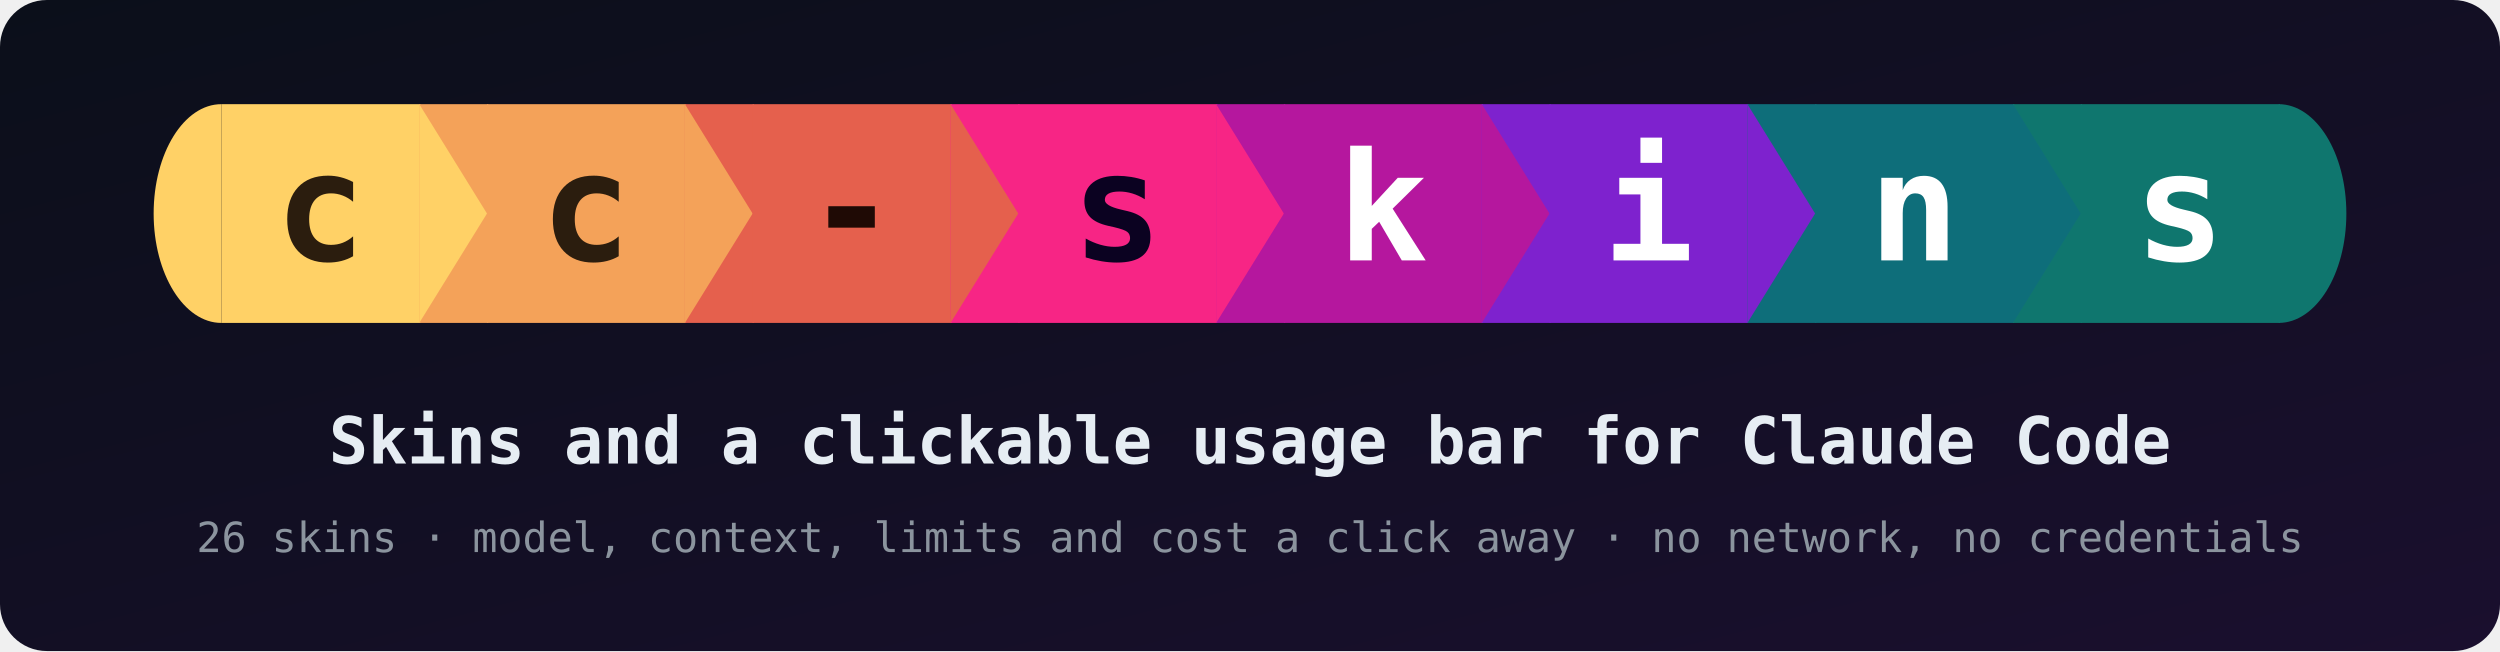
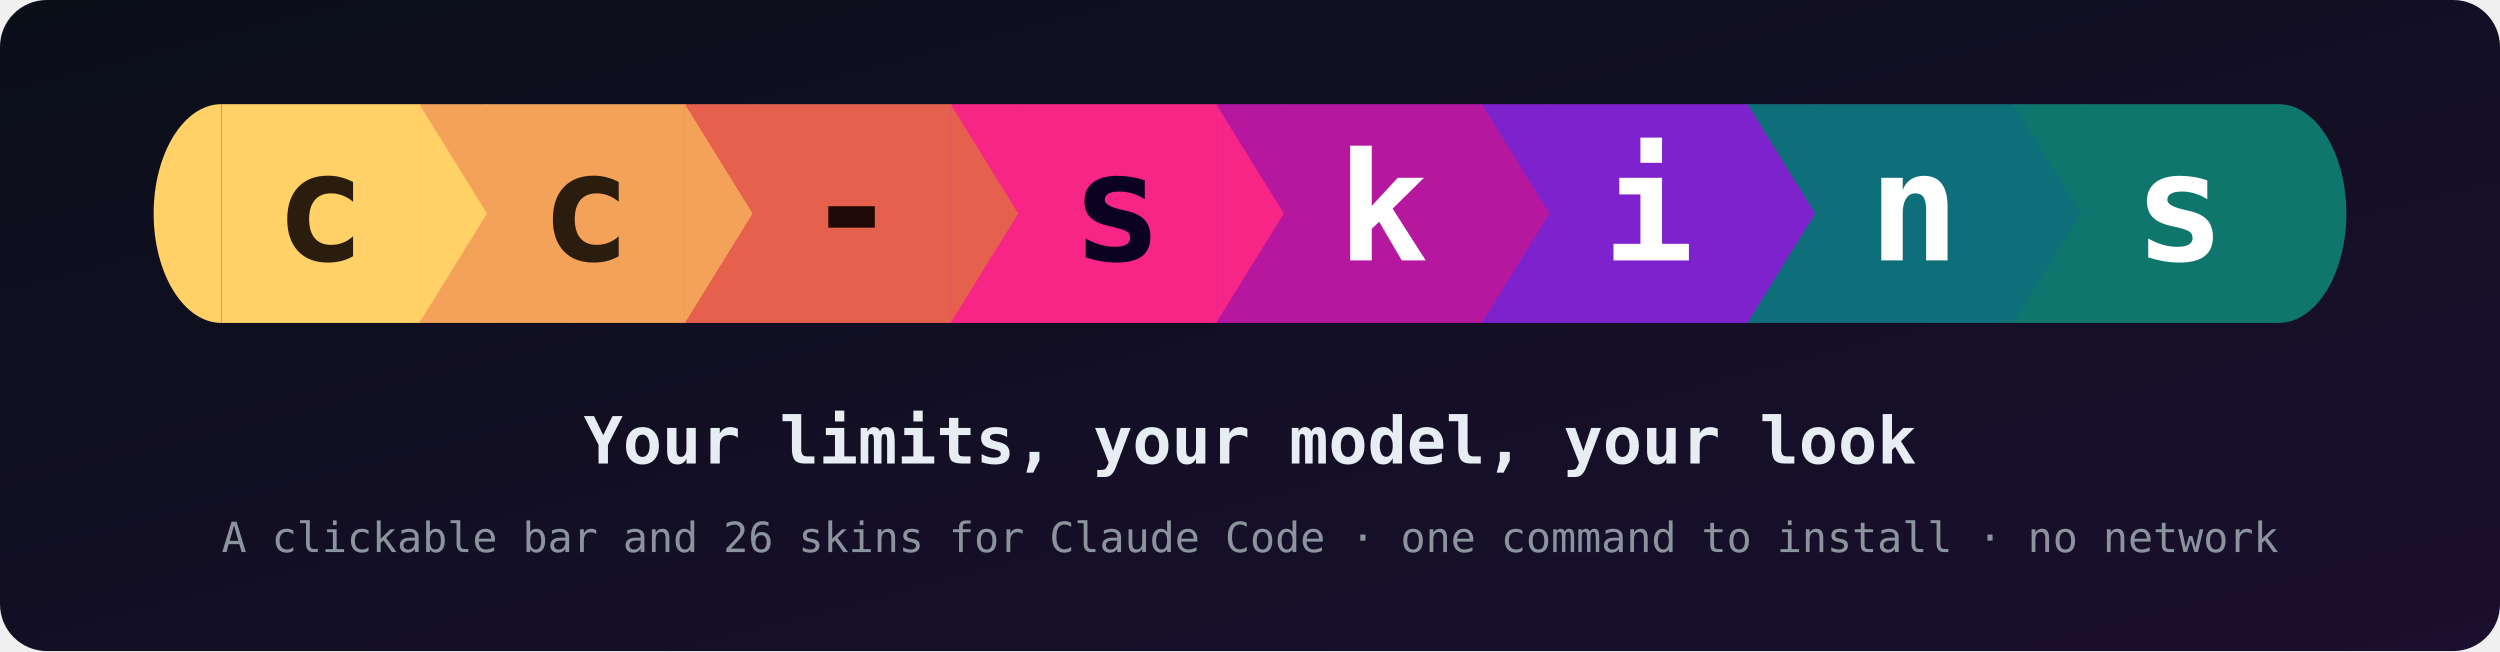
- <svg xmlns="http://www.w3.org/2000/svg" width="960" height="250" viewBox="0 0 960 250" font-family="'JetBrains Mono','SF Mono','Cascadia Code',Menlo,Consolas,'DejaVu Sans Mono',monospace" role="img" aria-label="cc-skins: skins and a clickable usage bar for Claude Code">
+ <svg xmlns="http://www.w3.org/2000/svg" width="960" height="250" viewBox="0 0 960 250" font-family="'JetBrains Mono','SF Mono','Cascadia Code',Menlo,Consolas,'DejaVu Sans Mono',monospace" role="img" aria-label="cc-skins: your limits, your model, your look. A clickable bar and skins for Claude Code">
  <defs>
    <linearGradient id="night" x1="0" y1="0" x2="1" y2="1">
      <stop offset="0" stop-color="#0b0f1a" />
      <stop offset="1" stop-color="#1a0f2e" />
    </linearGradient>
  </defs>
  <rect width="960" height="250" rx="18" fill="url(#night)" />
  <path d="M85 40A26 42 0 0 0 85 124Z" fill="#ffd166" />
  <rect x="85" y="40" width="76.5" height="84" fill="#ffd166" />
  <text x="123" y="100" fill="#2b1d0e" font-size="58" font-weight="800" text-anchor="middle">c</text>
  <rect x="161" y="40" width="26.5" height="84" fill="#f4a259" />
  <path d="M161 40L187 82L161 124Z" fill="#ffd166" />
  <rect x="187" y="40" width="76.5" height="84" fill="#f4a259" />
  <text x="225" y="100" fill="#2b1d0e" font-size="58" font-weight="800" text-anchor="middle">c</text>
  <rect x="263" y="40" width="26.5" height="84" fill="#e5604d" />
  <path d="M263 40L289 82L263 124Z" fill="#f4a259" />
  <rect x="289" y="40" width="76.5" height="84" fill="#e5604d" />
  <text x="327" y="100" fill="#1f0a05" font-size="58" font-weight="800" text-anchor="middle">-</text>
  <rect x="365" y="40" width="26.5" height="84" fill="#f72585" />
  <path d="M365 40L391 82L365 124Z" fill="#e5604d" />
  <rect x="391" y="40" width="76.5" height="84" fill="#f72585" />
  <text x="429" y="100" fill="#0b0221" font-size="58" font-weight="800" text-anchor="middle">s</text>
  <rect x="467" y="40" width="26.5" height="84" fill="#b5179e" />
  <path d="M467 40L493 82L467 124Z" fill="#f72585" />
  <rect x="493" y="40" width="76.5" height="84" fill="#b5179e" />
  <text x="531" y="100" fill="#ffffff" font-size="58" font-weight="800" text-anchor="middle">k</text>
  <rect x="569" y="40" width="26.5" height="84" fill="#7e22ce" />
  <path d="M569 40L595 82L569 124Z" fill="#b5179e" />
  <rect x="595" y="40" width="76.5" height="84" fill="#7e22ce" />
  <text x="633" y="100" fill="#ffffff" font-size="58" font-weight="800" text-anchor="middle">i</text>
  <rect x="671" y="40" width="26.5" height="84" fill="#0e6e7a" />
  <path d="M671 40L697 82L671 124Z" fill="#7e22ce" />
  <rect x="697" y="40" width="76.5" height="84" fill="#0e6e7a" />
  <text x="735" y="100" fill="#ffffff" font-size="58" font-weight="800" text-anchor="middle">n</text>
  <rect x="773" y="40" width="26.5" height="84" fill="#0f766e" />
  <path d="M773 40L799 82L773 124Z" fill="#0e6e7a" />
  <rect x="799" y="40" width="76.5" height="84" fill="#0f766e" />
  <text x="837" y="100" fill="#ffffff" font-size="58" font-weight="800" text-anchor="middle">s</text>
  <path d="M875 40A26 42 0 0 1 875 124Z" fill="#0f766e" />
-   <text x="480" y="178" fill="#e6edf3" font-size="25" font-weight="700" text-anchor="middle">Skins and a clickable usage bar for Claude Code</text>
-   <text x="480" y="212" fill="#8b949e" font-size="16" text-anchor="middle">26 skins · model, context, limits and cost a click away · no network, no credentials</text>
+   <text x="480" y="178" fill="#e6edf3" font-size="25" font-weight="700" text-anchor="middle">Your limits, your model, your look</text>
+   <text x="480" y="212" fill="#8b949e" font-size="16" text-anchor="middle">A clickable bar and 26 skins for Claude Code · one command to install · no network</text>
</svg>
